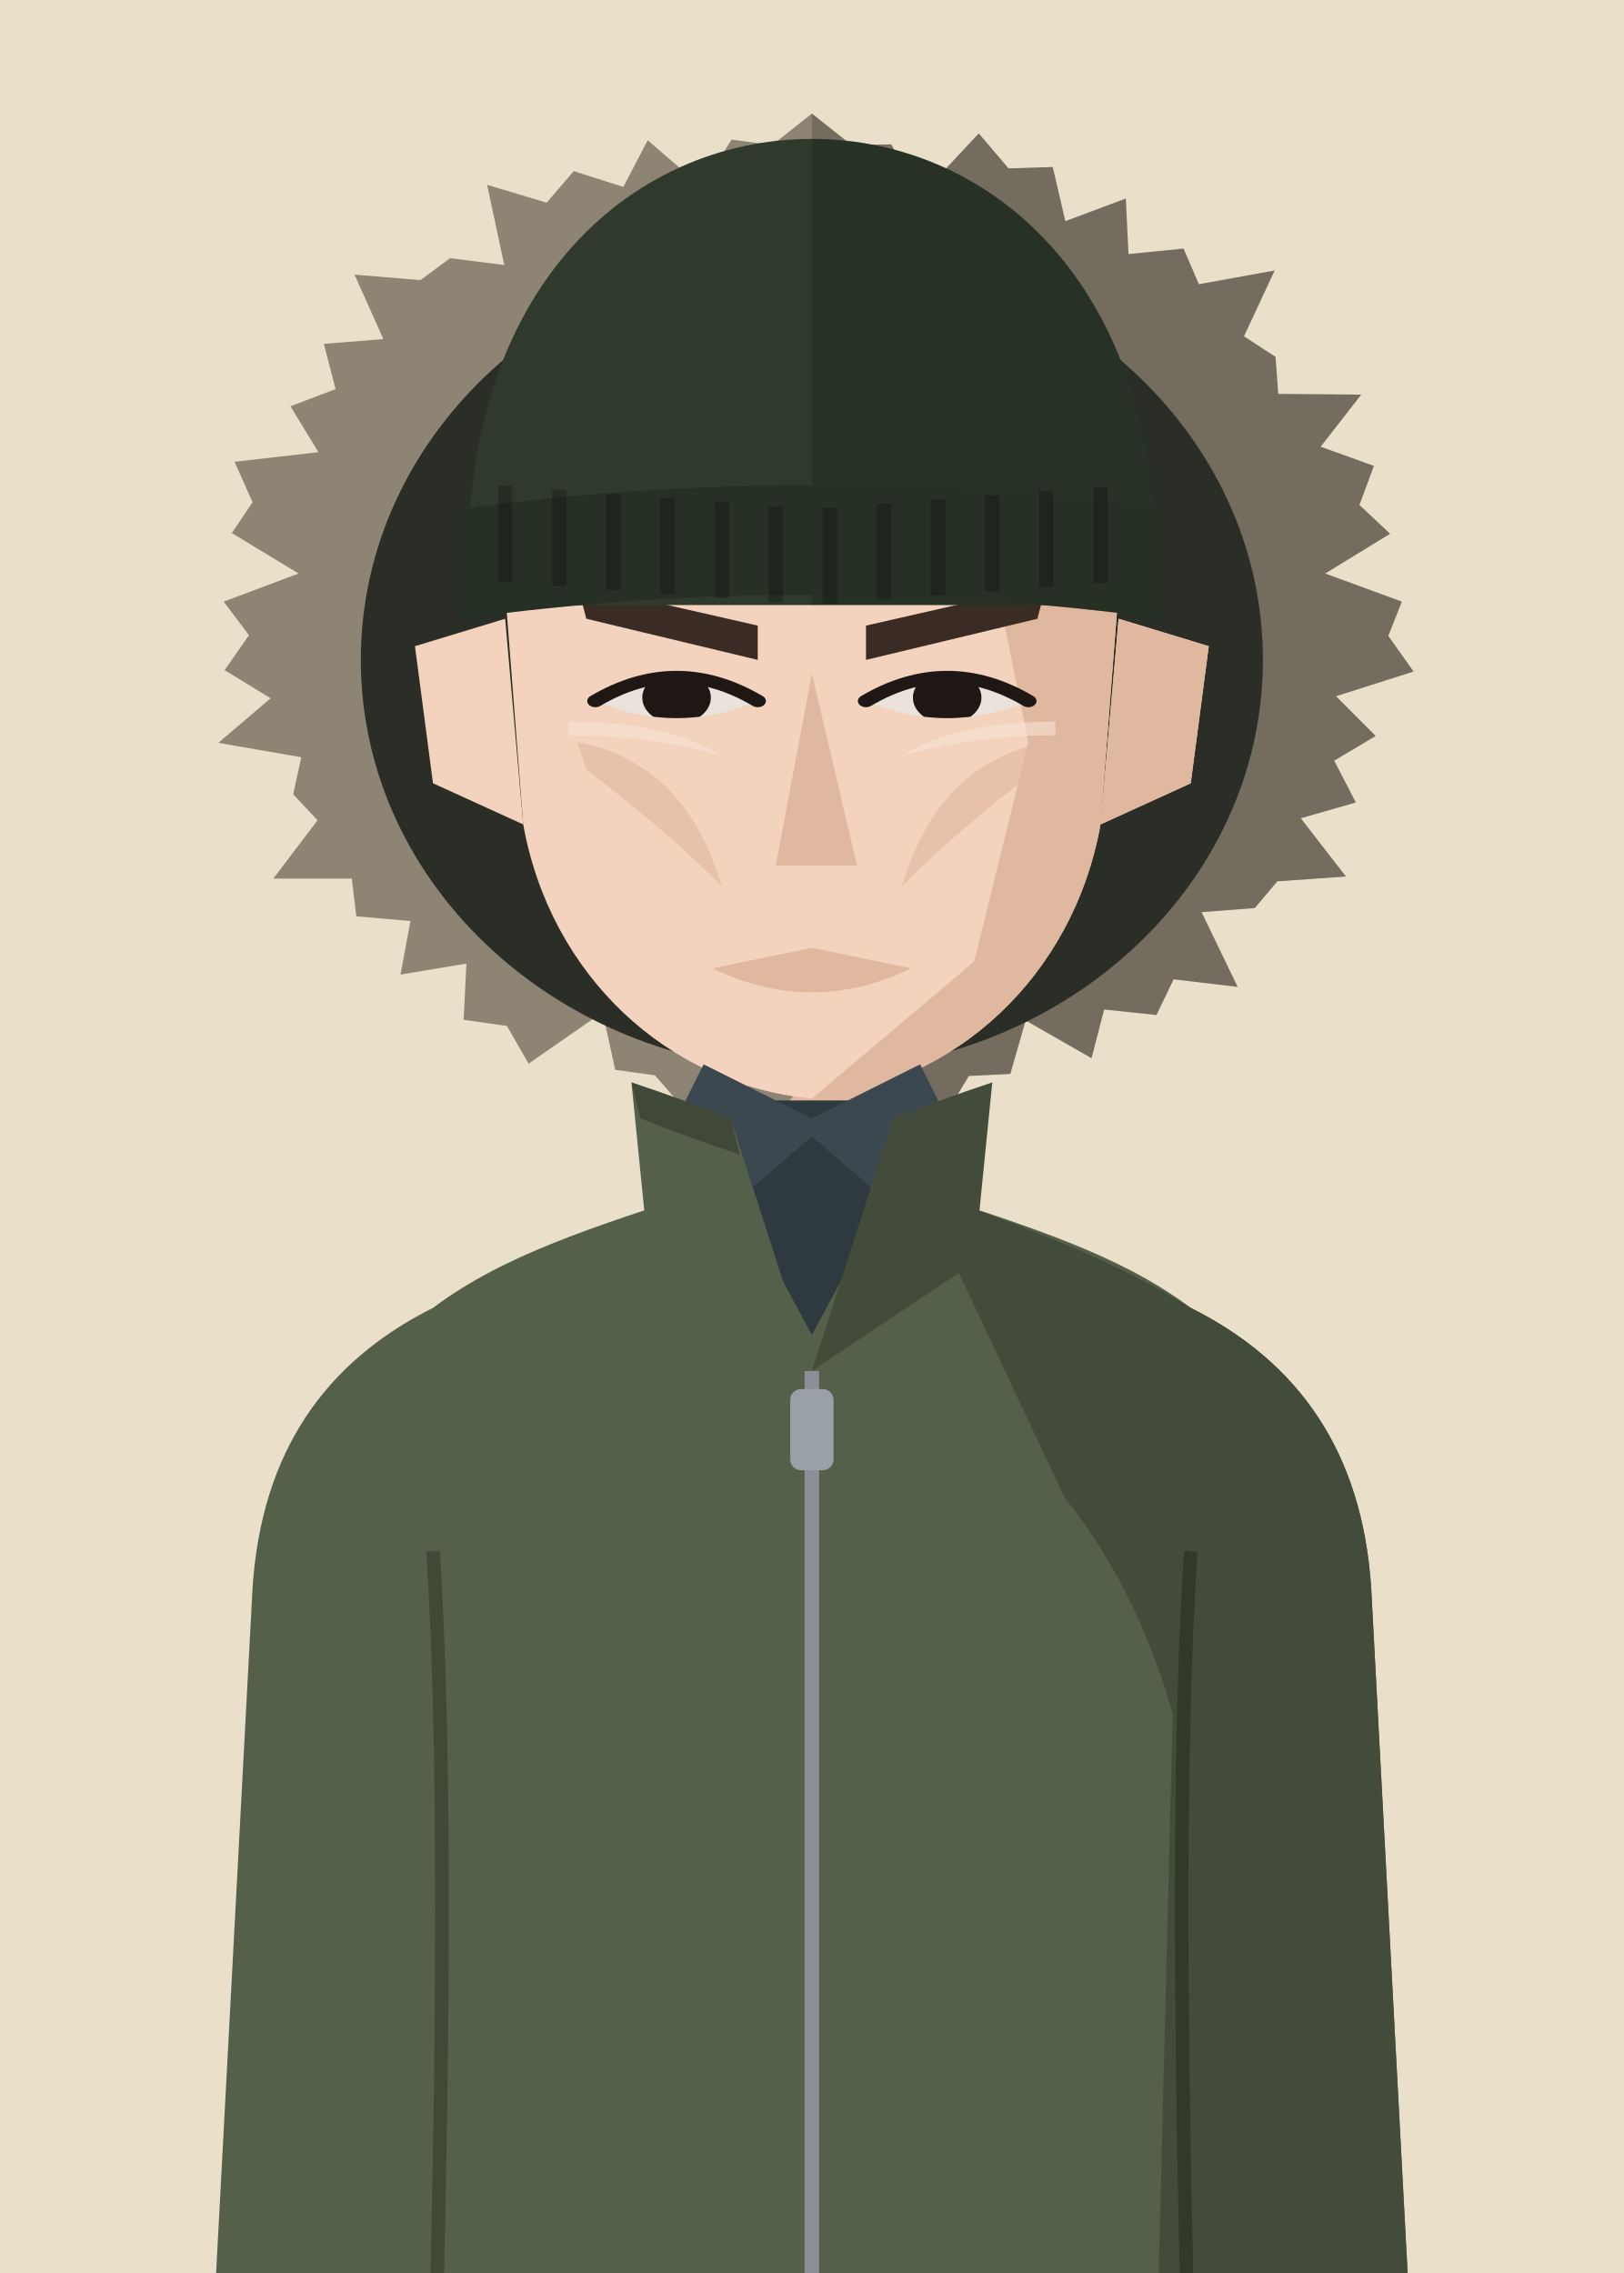
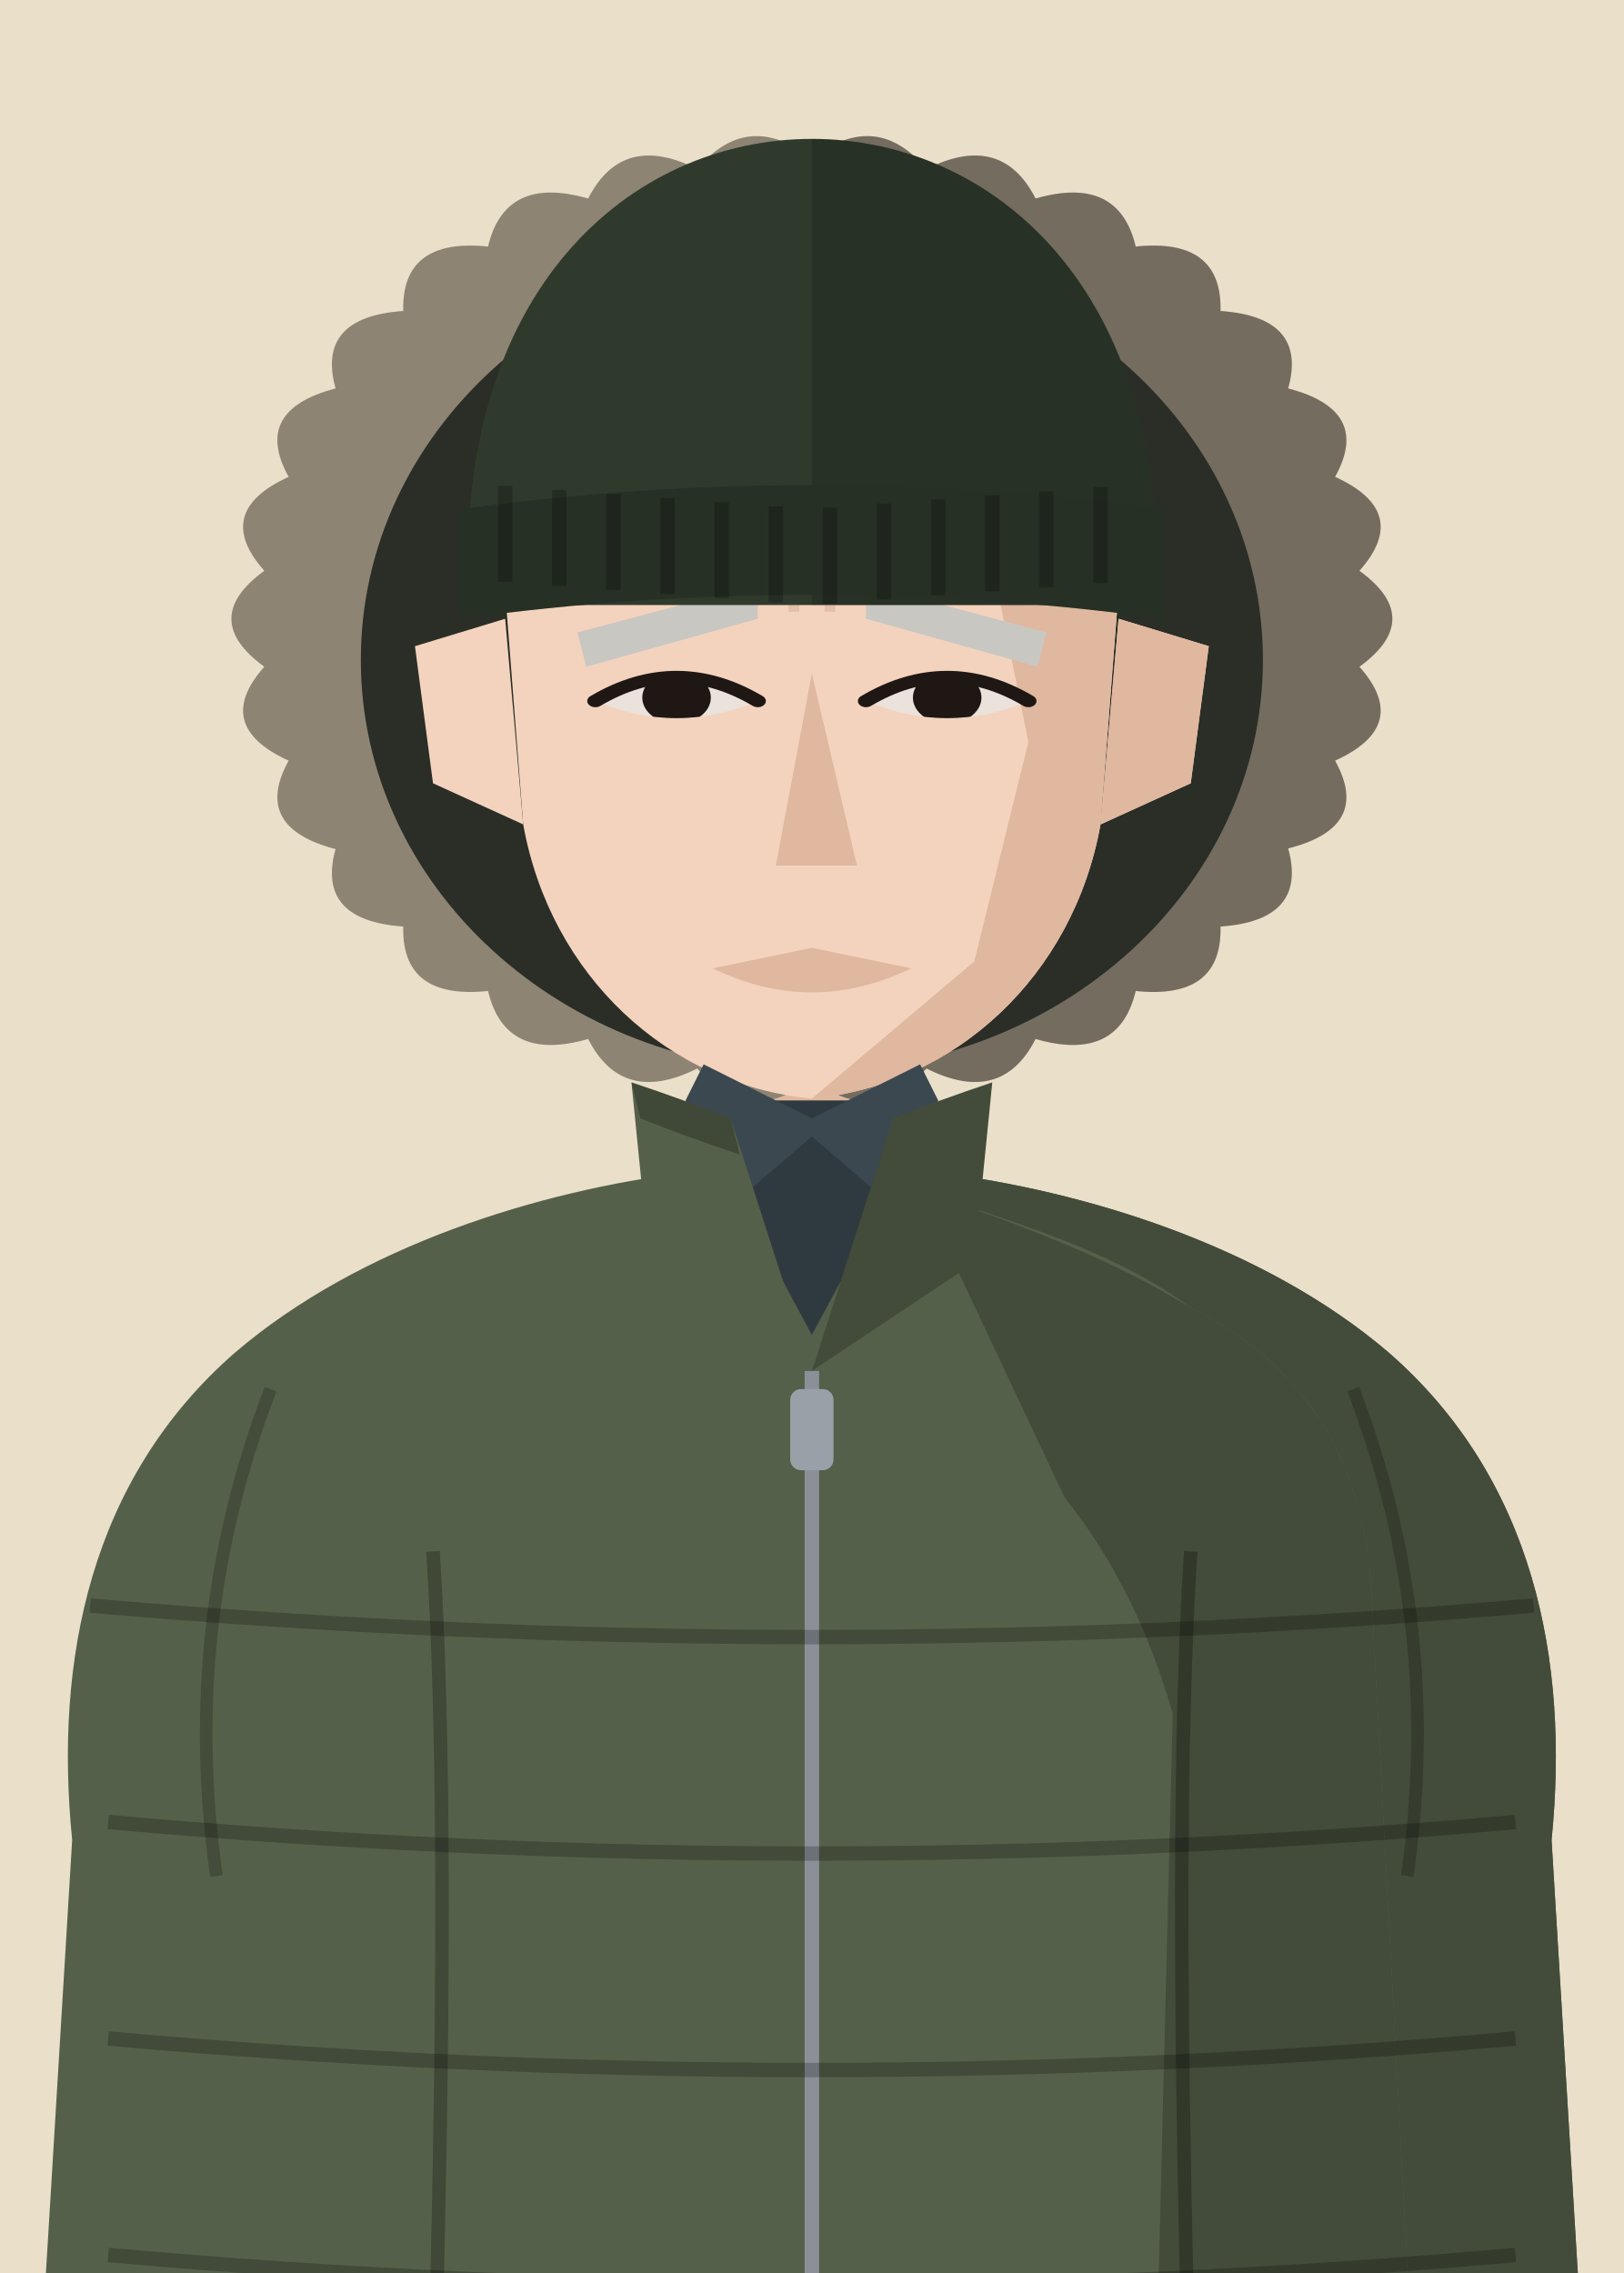
<svg xmlns="http://www.w3.org/2000/svg" viewBox="10 20 180 252">
  <defs>
    <clipPath id="vf">
      <path d="M53,330 L57,246 Q59,226 61,204 C66,200 73,197 80,195.5 Q100,240 120,195.5 C127,197 134,200 139,204 Q141,226 143,246 L147,330 Z" />
    </clipPath>
    <clipPath id="hf">
      <path d="M66,96 C64,58 80,40 100,40 C120,40 136,58 134,96 L132,130 C129,152 116,168 100,170 C84,168 71,152 68,130 Z" />
    </clipPath>
    <clipPath id="rf">
      <rect x="100" y="0" width="100" height="300" />
    </clipPath>
    <clipPath id="ef">
      <path d="M76,112 Q85,105 94,112 Q85,117 76,112 Z" />
      <path d="M106,112 Q115,105 124,112 Q115,117 106,112 Z" />
    </clipPath>
    <clipPath id="cf">
      <rect x="0" y="92" width="200" height="300" />
    </clipPath>
  </defs>
  <rect width="200" height="280" fill="#EADFC8" />
  <g transform="translate(0,-40)">
    <rect x="88" y="171" width="24" height="37" fill="#F3D3BE" />
    <path d="M88,193 C76,197 66,200 58,206 C46,212 40,222 39,236 L35,330 L50,330 L56,250 Q59,240 64,238 L136,238 Q141,240 144,250 L150,330 L165,330 L161,236 C160,222 154,212 142,206 C134,200 124,197 112,193" fill="#F3D3BE" />
    <g fill="#E0B79F">
      <path d="M112,193 C124,197 134,200 142,206 C154,212 160,222 161,236 L165,330 L150,330 L144,250 Q141,240 136,238 L120,238 Z" />
      <path d="M58,206 C46,212 40,222 39,236 L40,246 C42,231 47,219 60,211 Z" fill="#F8E2D3" opacity=".6" />
      <polygon points="100,171 112,171 112,200 106,200" />
      <path d="M88,179 L112,179 L112,189 Q100,192 88,189 Z" />
    </g>
    <g transform="translate(0,83) scale(1,0.76) translate(0,-40)">
-       <polygon points="100.0,26.3 104.4,30.9 108.8,30.8 111.9,38.5 118.5,29.2 121.8,34.3 126.7,34.1 128.1,42.0 134.8,38.7 135.1,46.8 141.2,46.0 142.9,51.2 151.3,49.2 147.9,58.8 151.4,61.8 151.7,67.2 160.9,67.3 156.4,74.9 162.3,77.7 160.7,83.4 164.1,87.6 156.9,93.4 165.4,97.5 163.9,102.5 166.7,107.7 158.1,111.3 162.5,117.1 157.9,120.7 160.3,126.8 154.2,129.1 159.2,137.6 151.6,138.3 149.1,142.2 143.2,142.8 147.2,153.7 140.1,152.6 138.2,157.8 132.4,157.0 131.0,164.1 123.7,158.6 122.0,166.4 117.4,166.7 114.2,173.7 108.3,164.8 104.4,169.0 100.0,166.9 95.3,173.2 91.6,165.4 86.1,171.9 82.6,166.6 78.2,165.8 76.8,157.4 68.6,164.9 66.2,159.4 61.4,158.5 61.7,150.3 54.4,151.9 55.5,144.1 49.5,143.4 49.0,137.9 40.3,137.9 45.2,129.4 42.5,125.6 43.4,120.2 34.2,118.1 40.0,111.6 34.9,107.5 37.6,102.4 34.8,97.5 43.1,93.4 35.7,87.5 38.0,83.0 36.0,77.1 45.3,75.7 42.2,69.0 47.2,66.5 45.9,59.9 52.5,59.2 49.3,49.8 56.6,50.6 59.9,47.4 65.9,48.4 64.0,36.7 70.6,39.3 73.6,34.7 79.1,37.0 81.8,30.2 87.8,37.0 91.1,30.1 95.6,30.9" fill="#8E8474" />
-       <polygon points="100.0,26.3 104.4,30.9 108.8,30.8 111.9,38.5 118.5,29.2 121.8,34.3 126.7,34.1 128.1,42.0 134.8,38.7 135.1,46.8 141.2,46.0 142.9,51.2 151.3,49.2 147.9,58.8 151.4,61.8 151.7,67.2 160.9,67.3 156.4,74.9 162.3,77.7 160.7,83.4 164.1,87.6 156.9,93.4 165.4,97.5 163.9,102.5 166.7,107.7 158.1,111.3 162.5,117.1 157.9,120.7 160.3,126.8 154.2,129.1 159.2,137.6 151.6,138.3 149.1,142.2 143.2,142.8 147.2,153.7 140.1,152.6 138.2,157.8 132.4,157.0 131.0,164.1 123.7,158.6 122.0,166.4 117.4,166.7 114.2,173.7 108.3,164.8 104.4,169.0 100.0,166.9 95.3,173.2 91.6,165.4 86.1,171.9 82.6,166.6 78.2,165.8 76.8,157.4 68.6,164.9 66.2,159.4 61.4,158.5 61.7,150.3 54.4,151.9 55.5,144.1 49.5,143.4 49.0,137.9 40.3,137.9 45.2,129.4 42.5,125.6 43.4,120.2 34.2,118.1 40.0,111.6 34.9,107.5 37.6,102.4 34.8,97.5 43.1,93.4 35.7,87.5 38.0,83.0 36.0,77.1 45.3,75.7 42.2,69.0 47.2,66.5 45.9,59.9 52.5,59.2 49.3,49.8 56.6,50.6 59.9,47.4 65.9,48.4 64.0,36.7 70.6,39.3 73.6,34.7 79.1,37.0 81.8,30.2 87.8,37.0 91.1,30.1 95.6,30.9" fill="#000" opacity=".18" clip-path="url(#rf)" />
+       <path d="M100.0,32.9 Q107.1,25.6 112.7,34.4 Q121.0,28.9 124.8,38.7 Q134.0,35.2 135.9,45.7 Q145.5,44.4 145.3,55.1 Q155.0,56.0 152.8,66.4 Q162.1,69.6 158.0,79.3 Q166.5,84.4 160.7,93.0 Q168.0,100.0 160.7,107.0 Q166.5,115.6 158.0,120.7 Q162.1,130.4 152.8,133.5 Q155.0,144.0 145.3,144.9 Q145.5,155.6 135.9,154.3 Q134.0,164.8 124.8,161.3 Q121.0,171.1 112.7,165.6 Q107.1,174.4 100.0,167.1 Q92.9,174.4 87.3,165.6 Q79.0,171.1 75.2,161.3 Q66.0,164.8 64.1,154.3 Q54.5,155.6 54.7,144.9 Q45.0,144.0 47.2,133.6 Q37.9,130.4 42.0,120.7 Q33.5,115.6 39.3,107.0 Q32.0,100.0 39.3,93.0 Q33.5,84.4 42.0,79.3 Q37.9,69.6 47.2,66.4 Q45.0,56.0 54.7,55.1 Q54.5,44.4 64.1,45.7 Q66.0,35.2 75.2,38.7 Q79.0,28.9 87.3,34.4 Q92.9,25.6 100.0,32.9 Z" fill="#8E8474" />
+       <path d="M100.0,32.9 Q107.1,25.6 112.7,34.4 Q121.0,28.9 124.8,38.7 Q134.0,35.2 135.9,45.7 Q145.5,44.4 145.3,55.1 Q155.0,56.0 152.8,66.4 Q162.1,69.6 158.0,79.3 Q166.5,84.4 160.7,93.0 Q168.0,100.0 160.7,107.0 Q166.5,115.6 158.0,120.7 Q162.1,130.4 152.8,133.5 Q155.0,144.0 145.3,144.9 Q145.5,155.6 135.9,154.3 Q134.0,164.8 124.8,161.3 Q121.0,171.1 112.7,165.6 Q107.1,174.4 100.0,167.1 Q92.9,174.4 87.3,165.6 Q79.0,171.1 75.2,161.3 Q66.0,164.8 64.1,154.3 Q54.5,155.6 54.7,144.9 Q45.0,144.0 47.2,133.6 Q37.9,130.4 42.0,120.7 Q33.5,115.6 39.3,107.0 Q32.0,100.0 39.3,93.0 Q33.5,84.4 42.0,79.3 Q37.9,69.6 47.2,66.4 Q45.0,56.0 54.7,55.1 Q54.5,44.4 64.1,45.7 Q66.0,35.2 75.2,38.7 Q79.0,28.9 87.3,34.4 Q92.9,25.6 100.0,32.9 Z" fill="#000" opacity=".18" clip-path="url(#rf)" />
      <ellipse cx="100" cy="106" rx="50" ry="60" fill="#2A2E26" />
      <g fill="#F3D3BE">
        <path d="M66,100 L56,104 L58,124 L68,130 Z" />
        <path d="M134,100 L144,104 L142,124 L132,130 Z" />
        <path d="M66,96 C64,58 80,40 100,40 C120,40 136,58 134,96 L132,130 C129,152 116,168 100,170 C84,168 71,152 68,130 Z" />
      </g>
      <path d="M134,100 L144,104 L142,124 L132,130 Z" fill="#E0B79F" />
      <g clip-path="url(#hf)">
        <polygon points="112,40 140,40 140,180 100,180 100,170 118,150 124,118 120,92" fill="#E0B79F" />
        <polygon points="60,40 100,40 90,68 60,82" fill="#F8E2D3" opacity=".7" />
      </g>
-       <g fill="#3A2C24">
-         <polygon points="74,95 94,101 94,106 75,100" />
-         <polygon points="106,101 126,95 125,100 106,106" />
+       <g fill="#C9C7C2">
+         <polygon points="74,102 94,95 94,100 75,107" />
+         <polygon points="106,95 126,102 125,107 106,100" />
      </g>
+       <path d="M98,92 L98,99 M102,92 L102,99" stroke="#E0B79F" stroke-width="1.2" opacity=".7" />
      <g fill="#EBE2DB">
        <path d="M76,112 Q85,105 94,112 Q85,117 76,112 Z" />
        <path d="M106,112 Q115,105 124,112 Q115,117 106,112 Z" />
      </g>
      <g clip-path="url(#ef)" fill="#1E1714">
        <circle cx="85" cy="111.5" r="3.8" />
        <circle cx="115" cy="111.5" r="3.8" />
      </g>
      <g fill="none" stroke="#1E1714" stroke-width="1.8" stroke-linecap="round">
        <path d="M76,112 Q85,105 94,112" />
        <path d="M106,112 Q115,105 124,112" />
      </g>
      <polygon points="100,108 105,136 96,136" fill="#E0B79F" />
      <path d="M89,151 L100,148 L111,151 Q100,158 89,151 Z" fill="#E0B79F" />
-       <g fill="#E0B79F" opacity=".65">
-         <path d="M74,118 Q86,121 90,139 Q84,131 75,122 Z" />
-         <path d="M126,118 Q114,121 110,139 Q116,131 125,122 Z" />
-       </g>
-       <g fill="#F8E2D3" opacity=".6">
-         <path d="M73,115 Q84,115 90,120 Q82,117 73,117 Z" />
-         <path d="M127,115 Q116,115 110,120 Q118,117 127,117 Z" />
-       </g>
      <g fill="#2F3A2C">
        <path d="M62,98 C60,52 80,30 100,30 C120,30 140,52 138,98 Z" />
      </g>
      <g clip-path="url(#rf)" fill="#000" opacity=".15">
        <path d="M62,98 C60,52 80,30 100,30 C120,30 140,52 138,98 Z" />
      </g>
      <path d="M61,84 Q100,77 139,84 L139,100 Q100,93 61,100 Z" fill="#2F3A2C" />
      <path d="M61,84 Q100,77 139,84 L139,100 Q100,93 61,100 Z" fill="#000" opacity=".18" />
      <g stroke="#000" stroke-opacity=".22" stroke-width="1.6">
        <line x1="66" y1="80.6" x2="66" y2="94.6" />
        <line x1="72" y1="81.2" x2="72" y2="95.2" />
        <line x1="78" y1="81.8" x2="78" y2="95.8" />
        <line x1="84" y1="82.4" x2="84" y2="96.4" />
        <line x1="90" y1="83.0" x2="90" y2="97.0" />
        <line x1="96" y1="83.6" x2="96" y2="97.6" />
        <line x1="102" y1="83.8" x2="102" y2="97.8" />
        <line x1="108" y1="83.2" x2="108" y2="97.2" />
        <line x1="114" y1="82.6" x2="114" y2="96.6" />
        <line x1="120" y1="82.0" x2="120" y2="96.0" />
        <line x1="126" y1="81.4" x2="126" y2="95.4" />
        <line x1="132" y1="80.8" x2="132" y2="94.8" />
      </g>
    </g>
+     <path d="M86,190 C70,192 50,198 36,210 C20,224 16,244 18,264 L14,330 L186,330 L182,264 C184,244 180,224 164,210 C150,198 130,192 114,190 Z" fill="#55604A" />
+     <path d="M114,190 C130,192 150,198 164,210 C180,224 184,244 182,264 L186,330 L150,330 L152,250 Q146,232 128,222 Z" fill="#434C3A" />
    <path d="M88,192 C76,196 66,199 58,205 C46,211 39,221 38,236 L33,330 L167,330 L162,236 C161,221 154,211 142,205 C134,199 124,196 112,192 Z" fill="#55604A" />
    <path d="M112,192 C124,196 134,200 142,205 C154,211 161,221 162,236 L167,330 L138,330 L140,250 Q136,236 128,226 Z" fill="#434C3A" />
    <path d="M58,232 Q60,262 58,330 M142,232 Q140,262 142,330" stroke="#000" stroke-opacity=".25" stroke-width="1.5" fill="none" />
    <path d="M86,182 L114,182 L100,208 Z" fill="#2F3A40" />
    <path d="M86,182 L93,192 L100,186 L107,192 L114,182 L112,178 L100,184 L88,178 Z" fill="#3B4850" />
    <path d="M80,180 Q86,182 91,184 L100,212 L82,200 Z" fill="#55604A" />
    <path d="M120,180 Q114,182 109,184 L100,212 L118,200 Z" fill="#434C3A" />
    <path d="M80,180 Q86,182 91,184 L92,188 Q86,186 81,184 Z" fill="#000" opacity=".25" />
    <path d="M100,212 L100,330" stroke="#8A8F98" stroke-width="1.6" />
    <rect x="97.6" y="214" width="4.8" height="9" rx="1.2" fill="#9AA0A8" />
+     <path d="M20,238 Q100,245 180,238" stroke="#000" stroke-opacity=".22" stroke-width="1.6" fill="none" />
+     <path d="M22,262 Q100,269 178,262" stroke="#000" stroke-opacity=".22" stroke-width="1.6" fill="none" />
+     <path d="M22,286 Q100,293 178,286" stroke="#000" stroke-opacity=".22" stroke-width="1.6" fill="none" />
+     <path d="M22,310 Q100,317 178,310" stroke="#000" stroke-opacity=".22" stroke-width="1.6" fill="none" />
+     <path d="M40,214 Q30,240 34,268 M160,214 Q170,240 166,268" stroke="#000" stroke-opacity=".2" stroke-width="1.4" fill="none" />
  </g>
</svg>
